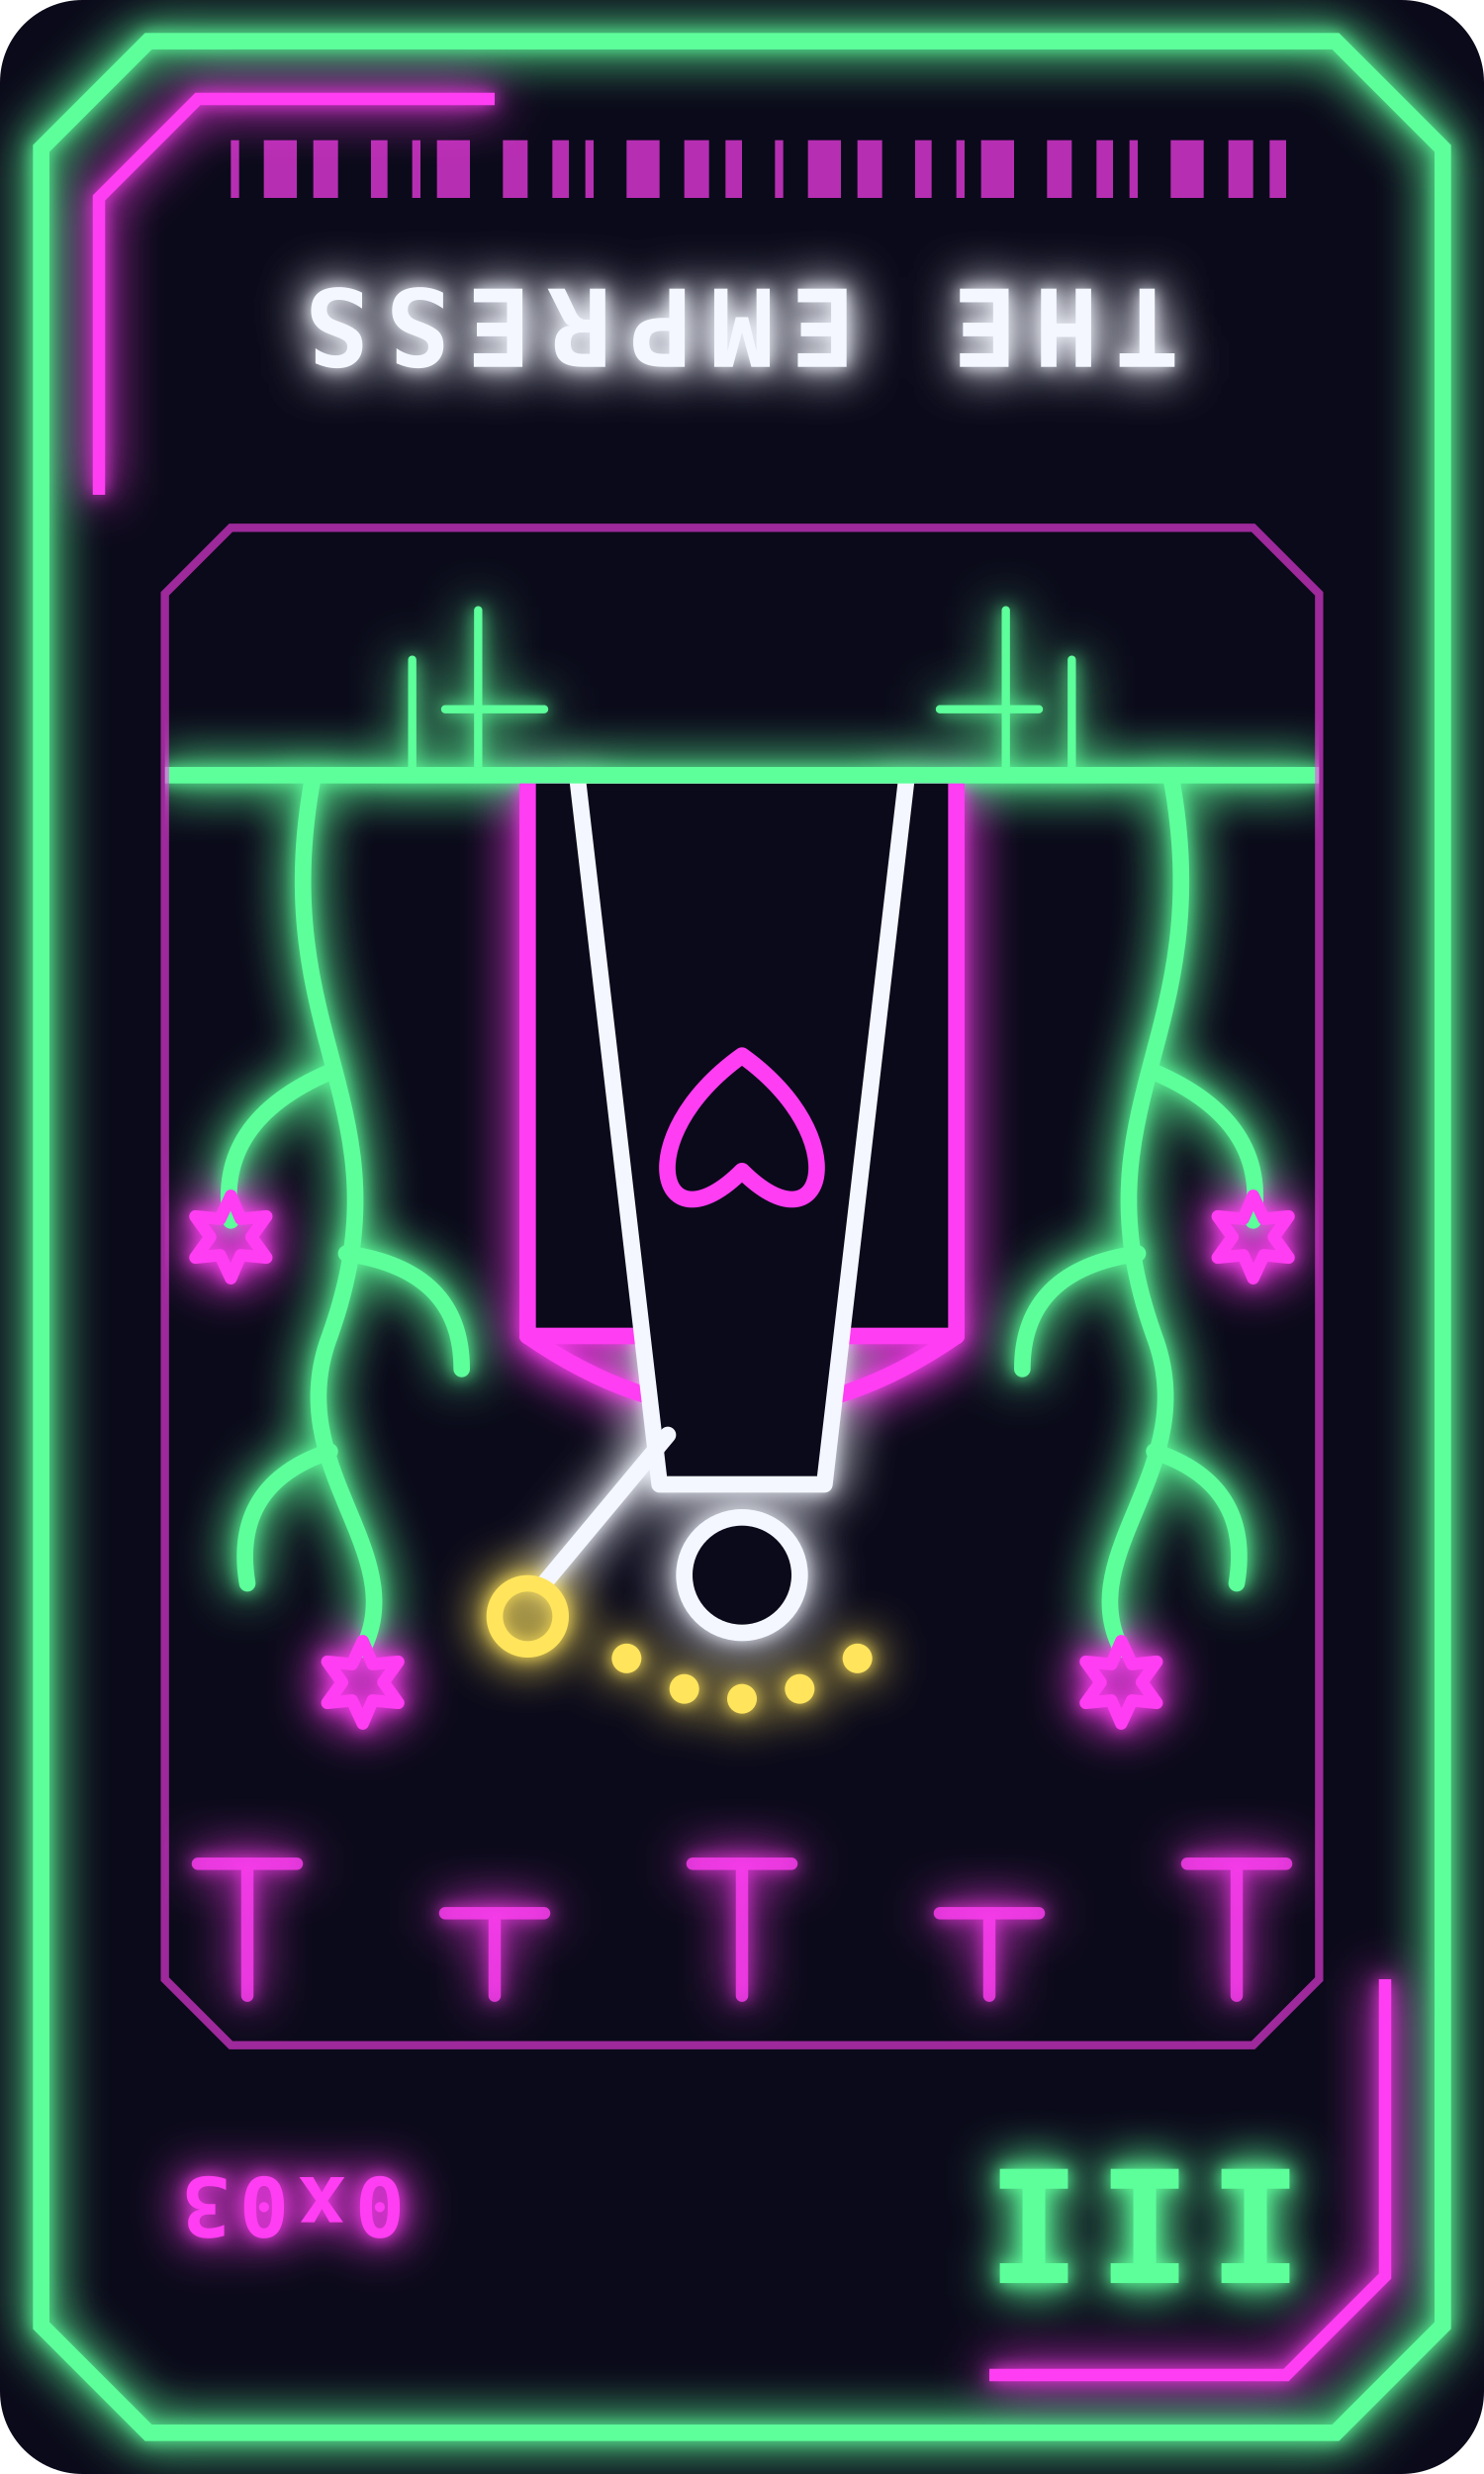
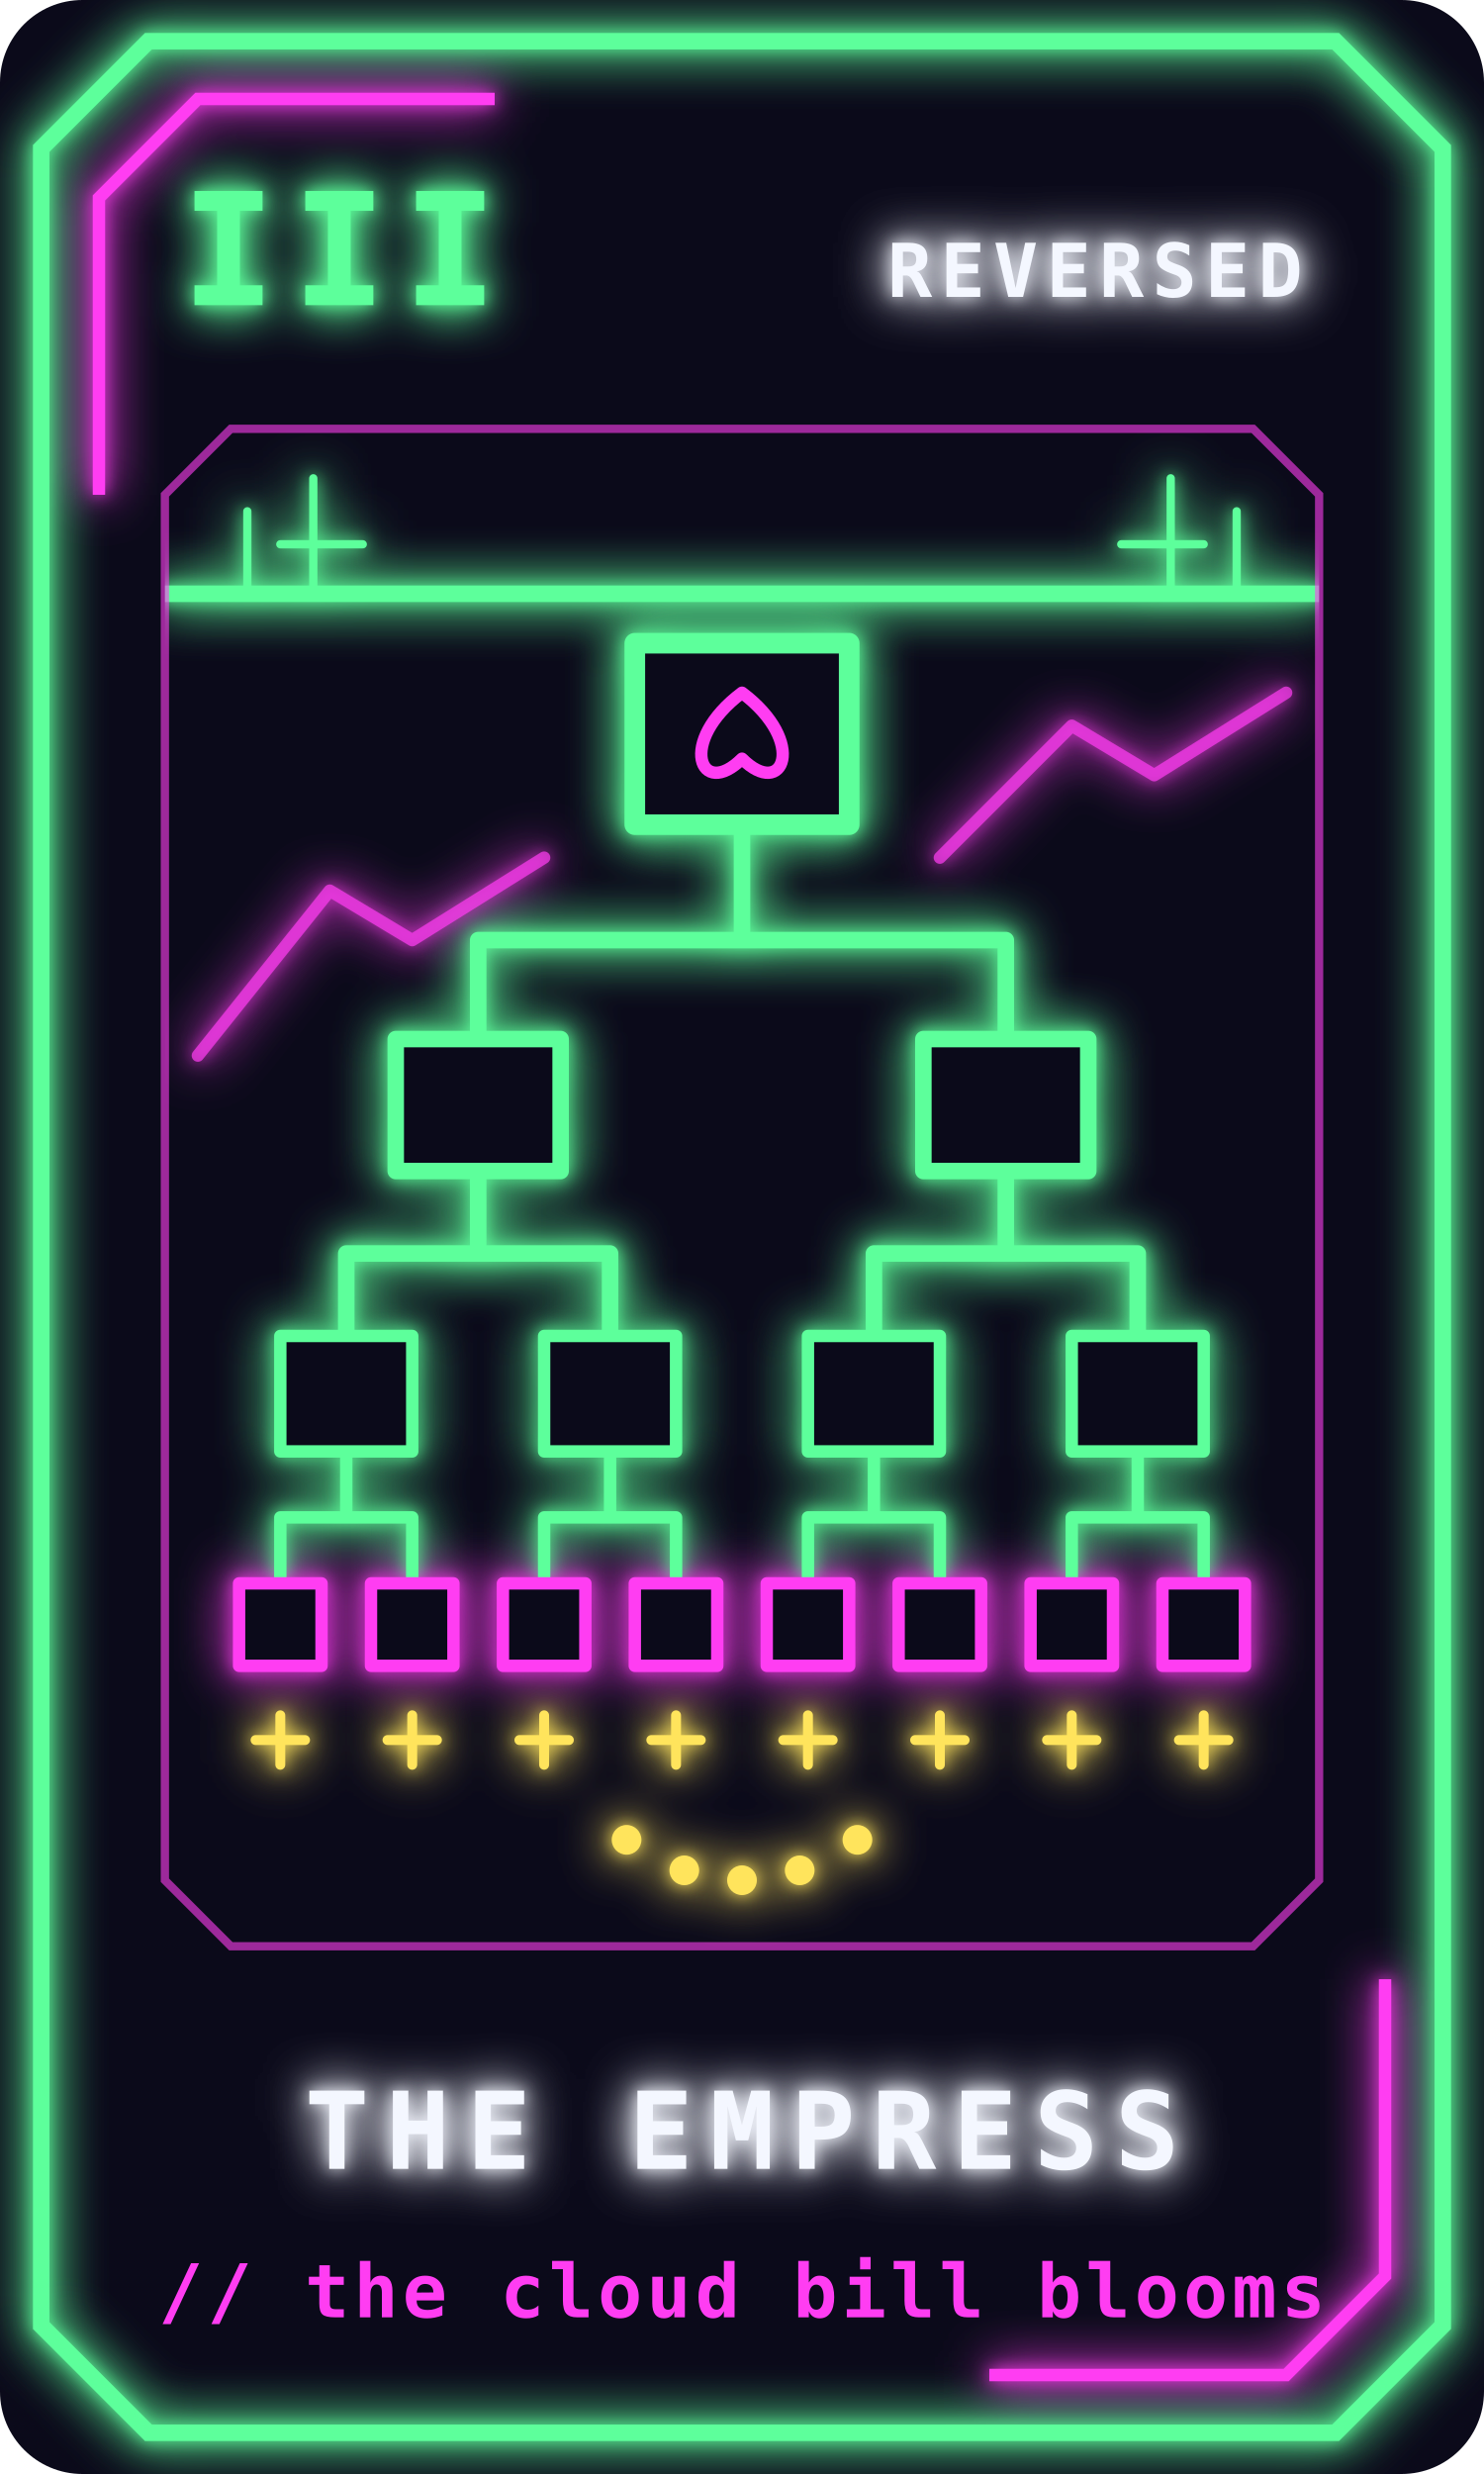
<svg xmlns="http://www.w3.org/2000/svg" width="180" height="300" viewBox="0 0 180 300">
-   <g transform="rotate(180 90 150)">
+   <g>
    <defs>
      <filter id="ds-neon" x="-30%" y="-30%" width="160%" height="160%" color-interpolation-filters="sRGB">
        <feGaussianBlur stdDeviation="3" result="wide" />
        <feGaussianBlur in="SourceGraphic" stdDeviation="1" result="near" />
        <feMerge>
          <feMergeNode in="wide" />
          <feMergeNode in="wide" />
          <feMergeNode in="near" />
          <feMergeNode in="SourceGraphic" />
        </feMerge>
      </filter>
      <clipPath id="ds-window">
        <path d="M-70 -84L-62 -92H62L70 -84V84L62 92H-62L-70 84Z" />
      </clipPath>
    </defs>
    <rect width="180" height="300" rx="10" fill="#0b0a1a" />
    <g filter="url(#ds-neon)">
      <path d="M18 5H162L175 18V282L162 295H18L5 282V18Z" fill="none" stroke="#5dff9b" stroke-width="2" />
      <path d="M12 60V24L24 12H60M168 240V276L156 288H120" fill="none" stroke="#ff3df2" stroke-width="1.5" />
      <text x="22" y="37" font-family="ui-monospace, 'SF Mono', Menlo, Consolas, monospace" font-size="19" font-weight="bold" fill="#5dff9b" text-anchor="start" letter-spacing="2">III</text>
-       <text x="158" y="36" font-family="ui-monospace, 'SF Mono', Menlo, Consolas, monospace" font-size="10" font-weight="bold" fill="#ff3df2" text-anchor="end" letter-spacing="1">0x03</text>
-       <text x="90" y="265" font-family="ui-monospace, 'SF Mono', Menlo, Consolas, monospace" font-size="13" font-weight="bold" fill="#f4f7ff" text-anchor="middle" letter-spacing="2">THE EMPRESS</text>
+       <text x="158" y="36" font-family="ui-monospace, 'SF Mono', Menlo, Consolas, monospace" font-size="9" font-weight="bold" fill="#f4f7ff" text-anchor="end" letter-spacing="1">REVERSED</text>
+       <text x="90" y="263" font-family="ui-monospace, 'SF Mono', Menlo, Consolas, monospace" font-size="13" font-weight="bold" fill="#f4f7ff" text-anchor="middle" letter-spacing="2">THE EMPRESS</text>
    </g>
-     <g opacity="0.7">
-       <rect x="24" y="276" width="2" height="7" fill="#ff3df2" />
-       <rect x="28" y="276" width="3" height="7" fill="#ff3df2" />
-       <rect x="34" y="276" width="4" height="7" fill="#ff3df2" />
-       <rect x="42" y="276" width="1" height="7" fill="#ff3df2" />
-       <rect x="45" y="276" width="2" height="7" fill="#ff3df2" />
-       <rect x="50" y="276" width="3" height="7" fill="#ff3df2" />
-       <rect x="57" y="276" width="4" height="7" fill="#ff3df2" />
-       <rect x="63" y="276" width="1" height="7" fill="#ff3df2" />
-       <rect x="67" y="276" width="2" height="7" fill="#ff3df2" />
-       <rect x="73" y="276" width="3" height="7" fill="#ff3df2" />
-       <rect x="78" y="276" width="4" height="7" fill="#ff3df2" />
-       <rect x="85" y="276" width="1" height="7" fill="#ff3df2" />
-       <rect x="90" y="276" width="2" height="7" fill="#ff3df2" />
-       <rect x="94" y="276" width="3" height="7" fill="#ff3df2" />
-       <rect x="100" y="276" width="4" height="7" fill="#ff3df2" />
-       <rect x="108" y="276" width="1" height="7" fill="#ff3df2" />
-       <rect x="111" y="276" width="2" height="7" fill="#ff3df2" />
-       <rect x="116" y="276" width="3" height="7" fill="#ff3df2" />
-       <rect x="123" y="276" width="4" height="7" fill="#ff3df2" />
-       <rect x="129" y="276" width="1" height="7" fill="#ff3df2" />
-       <rect x="133" y="276" width="2" height="7" fill="#ff3df2" />
-       <rect x="139" y="276" width="3" height="7" fill="#ff3df2" />
-       <rect x="144" y="276" width="4" height="7" fill="#ff3df2" />
-       <rect x="151" y="276" width="1" height="7" fill="#ff3df2" />
-     </g>
+     <text x="90" y="281" font-family="ui-monospace, 'SF Mono', Menlo, Consolas, monospace" font-size="9" font-weight="bold" fill="#ff3df2" text-anchor="middle" letter-spacing="0.5">// the cloud bill blooms</text>
    <g transform="translate(90 144)">
      <g clip-path="url(#ds-window)">
-         <g filter="url(#ds-neon)">
-           <g opacity="0.8">
-             <path d="M-60 -86V-70M-30 -86V-76M0 -86V-70M30 -86V-76M60 -86V-70M-66 -70H-54M-36 -76H-24M-6 -70H6M24 -76H36M54 -70H66" fill="none" stroke="#ff3df2" stroke-width="1.5" stroke-linecap="round" stroke-linejoin="round" />
+         <g filter="url(#ds-neon)" transform="rotate(180)">
+           <path d="M0 44V30M0 30H-32V18M0 30H32V18M-32 2V-8M-32 -8H-48V-18M-32 -8H-16V-18M32 2V-8M32 -8H16V-18M32 -8H48V-18" fill="none" stroke="#5dff9b" stroke-width="2" stroke-linecap="round" stroke-linejoin="round" />
+           <path d="M-48 -32V-40M-48 -40H-56V-48M-48 -40H-40V-48" fill="none" stroke="#5dff9b" stroke-width="1.5" stroke-linecap="round" stroke-linejoin="round" />
+           <path d="M-16 -32V-40M-16 -40H-24V-48M-16 -40H-8V-48" fill="none" stroke="#5dff9b" stroke-width="1.5" stroke-linecap="round" stroke-linejoin="round" />
+           <path d="M16 -32V-40M16 -40H8V-48M16 -40H24V-48" fill="none" stroke="#5dff9b" stroke-width="1.5" stroke-linecap="round" stroke-linejoin="round" />
+           <path d="M48 -32V-40M48 -40H40V-48M48 -40H56V-48" fill="none" stroke="#5dff9b" stroke-width="1.5" stroke-linecap="round" stroke-linejoin="round" />
+           <path d="M-13 44h26v22h-26Z" fill="#0b0a1a" stroke="#5dff9b" stroke-width="2.5" stroke-linecap="round" stroke-linejoin="round" />
+           <path d="M0 52C-5 47 -8 54 0 60C8 54 5 47 0 52Z" fill="none" stroke="#ff3df2" stroke-width="1.5" stroke-linecap="round" stroke-linejoin="round" />
+           <path d="M-42 2h20v16h-20Z" fill="#0b0a1a" stroke="#5dff9b" stroke-width="2" stroke-linecap="round" stroke-linejoin="round" />
+           <path d="M22 2h20v16h-20Z" fill="#0b0a1a" stroke="#5dff9b" stroke-width="2" stroke-linecap="round" stroke-linejoin="round" />
+           <path d="M-56 -32h16v14h-16Z" fill="#0b0a1a" stroke="#5dff9b" stroke-width="1.5" stroke-linecap="round" stroke-linejoin="round" />
+           <path d="M-24 -32h16v14h-16Z" fill="#0b0a1a" stroke="#5dff9b" stroke-width="1.5" stroke-linecap="round" stroke-linejoin="round" />
+           <path d="M8 -32h16v14h-16Z" fill="#0b0a1a" stroke="#5dff9b" stroke-width="1.5" stroke-linecap="round" stroke-linejoin="round" />
+           <path d="M40 -32h16v14h-16Z" fill="#0b0a1a" stroke="#5dff9b" stroke-width="1.5" stroke-linecap="round" stroke-linejoin="round" />
+           <path d="M-61 -58h10v10h-10Z" fill="#0b0a1a" stroke="#ff3df2" stroke-width="1.5" stroke-linecap="round" stroke-linejoin="round" />
+           <path d="M-56 -64V-70M-59 -67H-53" fill="none" stroke="#ffe45c" stroke-width="1.2" stroke-linecap="round" stroke-linejoin="round" />
+           <path d="M-45 -58h10v10h-10Z" fill="#0b0a1a" stroke="#ff3df2" stroke-width="1.5" stroke-linecap="round" stroke-linejoin="round" />
+           <path d="M-40 -64V-70M-43 -67H-37" fill="none" stroke="#ffe45c" stroke-width="1.2" stroke-linecap="round" stroke-linejoin="round" />
+           <path d="M-29 -58h10v10h-10Z" fill="#0b0a1a" stroke="#ff3df2" stroke-width="1.5" stroke-linecap="round" stroke-linejoin="round" />
+           <path d="M-24 -64V-70M-27 -67H-21" fill="none" stroke="#ffe45c" stroke-width="1.2" stroke-linecap="round" stroke-linejoin="round" />
+           <path d="M-13 -58h10v10h-10Z" fill="#0b0a1a" stroke="#ff3df2" stroke-width="1.5" stroke-linecap="round" stroke-linejoin="round" />
+           <path d="M-8 -64V-70M-11 -67H-5" fill="none" stroke="#ffe45c" stroke-width="1.2" stroke-linecap="round" stroke-linejoin="round" />
+           <path d="M3 -58h10v10h-10Z" fill="#0b0a1a" stroke="#ff3df2" stroke-width="1.5" stroke-linecap="round" stroke-linejoin="round" />
+           <path d="M8 -64V-70M5 -67H11" fill="none" stroke="#ffe45c" stroke-width="1.2" stroke-linecap="round" stroke-linejoin="round" />
+           <path d="M19 -58h10v10h-10Z" fill="#0b0a1a" stroke="#ff3df2" stroke-width="1.5" stroke-linecap="round" stroke-linejoin="round" />
+           <path d="M24 -64V-70M21 -67H27" fill="none" stroke="#ffe45c" stroke-width="1.2" stroke-linecap="round" stroke-linejoin="round" />
+           <path d="M35 -58h10v10h-10Z" fill="#0b0a1a" stroke="#ff3df2" stroke-width="1.5" stroke-linecap="round" stroke-linejoin="round" />
+           <path d="M40 -64V-70M37 -67H43" fill="none" stroke="#ffe45c" stroke-width="1.2" stroke-linecap="round" stroke-linejoin="round" />
+           <path d="M51 -58h10v10h-10Z" fill="#0b0a1a" stroke="#ff3df2" stroke-width="1.5" stroke-linecap="round" stroke-linejoin="round" />
+           <path d="M56 -64V-70M53 -67H59" fill="none" stroke="#ffe45c" stroke-width="1.2" stroke-linecap="round" stroke-linejoin="round" />
+           <circle cx="-14" cy="-79.1" r="1.8" fill="#ffe45c" />
+           <circle cx="-7" cy="-82.8" r="1.8" fill="#ffe45c" />
+           <circle cx="0" cy="-84" r="1.8" fill="#ffe45c" />
+           <circle cx="7" cy="-82.8" r="1.8" fill="#ffe45c" />
+           <circle cx="14" cy="-79.1" r="1.8" fill="#ffe45c" />
+           <path d="M-70 72H70" fill="none" stroke="#5dff9b" stroke-width="2" stroke-linecap="round" stroke-linejoin="round" />
+           <path d="M-60 72V82M-52 72V86M52 72V86M60 72V82M-56 78H-46M46 78H56" fill="none" stroke="#5dff9b" stroke-width="1" stroke-linecap="round" stroke-linejoin="round" />
+           <g opacity="0.7">
+             <path d="M-66 60L-50 50L-40 56L-24 40" fill="none" stroke="#ff3df2" stroke-width="1.5" stroke-linecap="round" stroke-linejoin="round" />
+             <path d="M24 40L40 30L50 36L66 16" fill="none" stroke="#ff3df2" stroke-width="1.5" stroke-linecap="round" stroke-linejoin="round" />
          </g>
-           <path d="M-52 62C-58 30 -40 22 -50 -6C-56 -22 -40 -32 -46 -44" fill="none" stroke="#5dff9b" stroke-width="2" stroke-linecap="round" stroke-linejoin="round" />
-           <path d="M-50 26Q-64 20 -62 8M-48 4Q-34 2 -34 -10M-50 -20Q-62 -24 -60 -36" fill="none" stroke="#5dff9b" stroke-width="2" stroke-linecap="round" stroke-linejoin="round" />
-           <path d="M52 62C58 30 40 22 50 -6C56 -22 40 -32 46 -44" fill="none" stroke="#5dff9b" stroke-width="2" stroke-linecap="round" stroke-linejoin="round" />
-           <path d="M50 26Q64 20 62 8M48 4Q34 2 34 -10M50 -20Q62 -24 60 -36" fill="none" stroke="#5dff9b" stroke-width="2" stroke-linecap="round" stroke-linejoin="round" />
-           <path d="M-46 -53L-44.8 -50.2L-41.7 -50.5L-43.5 -48L-41.7 -45.5L-44.8 -45.8L-46 -43L-47.3 -45.8L-50.3 -45.5L-48.5 -48L-50.3 -50.5L-47.3 -50.2Z" fill="none" stroke="#ff3df2" stroke-width="1.5" stroke-linecap="round" stroke-linejoin="round" />
-           <path d="M46 -53L47.3 -50.2L50.3 -50.5L48.5 -48L50.3 -45.5L47.3 -45.8L46 -43L44.8 -45.8L41.7 -45.5L43.5 -48L41.7 -50.5L44.8 -50.2Z" fill="none" stroke="#ff3df2" stroke-width="1.5" stroke-linecap="round" stroke-linejoin="round" />
-           <path d="M-62 1L-60.8 3.8L-57.7 3.5L-59.5 6L-57.7 8.5L-60.8 8.2L-62 11L-63.3 8.2L-66.3 8.5L-64.5 6L-66.3 3.5L-63.3 3.8Z" fill="none" stroke="#ff3df2" stroke-width="1.5" stroke-linecap="round" stroke-linejoin="round" />
-           <path d="M62 1L63.3 3.8L66.3 3.5L64.5 6L66.3 8.5L63.3 8.2L62 11L60.8 8.2L57.7 8.5L59.5 6L57.7 3.5L60.8 3.8Z" fill="none" stroke="#ff3df2" stroke-width="1.5" stroke-linecap="round" stroke-linejoin="round" />
-           <path d="M-26 -6H26V62H-26Z" fill="#0b0a1a" stroke="#ff3df2" stroke-width="2" stroke-linecap="round" stroke-linejoin="round" />
-           <path d="M-26 -6Q0 -24 26 -6" fill="none" stroke="#ff3df2" stroke-width="2" stroke-linecap="round" stroke-linejoin="round" />
-           <path d="M-10 -24H10L20 62H-20Z" fill="#0b0a1a" stroke="#f4f7ff" stroke-width="2" stroke-linecap="round" stroke-linejoin="round" />
-           <circle cx="0" cy="-35" r="7" fill="#0b0a1a" stroke="#f4f7ff" stroke-width="2" />
-           <circle cx="-14" cy="-45.1" r="1.8" fill="#ffe45c" />
-           <circle cx="-7" cy="-48.8" r="1.8" fill="#ffe45c" />
-           <circle cx="0" cy="-50" r="1.8" fill="#ffe45c" />
-           <circle cx="7" cy="-48.8" r="1.8" fill="#ffe45c" />
-           <circle cx="14" cy="-45.1" r="1.8" fill="#ffe45c" />
-           <path d="M9 -18L24 -36" fill="none" stroke="#f4f7ff" stroke-width="2" stroke-linecap="round" stroke-linejoin="round" />
-           <circle cx="26" cy="-40" r="4" fill="none" stroke="#ffe45c" stroke-width="2" />
-           <path d="M0 14C-10 4 -14 18 0 28C14 18 10 4 0 14Z" fill="none" stroke="#ff3df2" stroke-width="2" stroke-linecap="round" stroke-linejoin="round" />
-           <path d="M-70 62H70" fill="none" stroke="#5dff9b" stroke-width="2" stroke-linecap="round" stroke-linejoin="round" />
-           <path d="M-40 62V76M-32 62V82M32 62V82M40 62V76M-36 70H-24M24 70H36" fill="none" stroke="#5dff9b" stroke-width="1" stroke-linecap="round" stroke-linejoin="round" />
        </g>
      </g>
      <path d="M-70 -84L-62 -92H62L70 -84V84L62 92H-62L-70 84Z" fill="none" stroke="#ff3df2" stroke-width="1" opacity="0.6" />
    </g>
  </g>
</svg>
